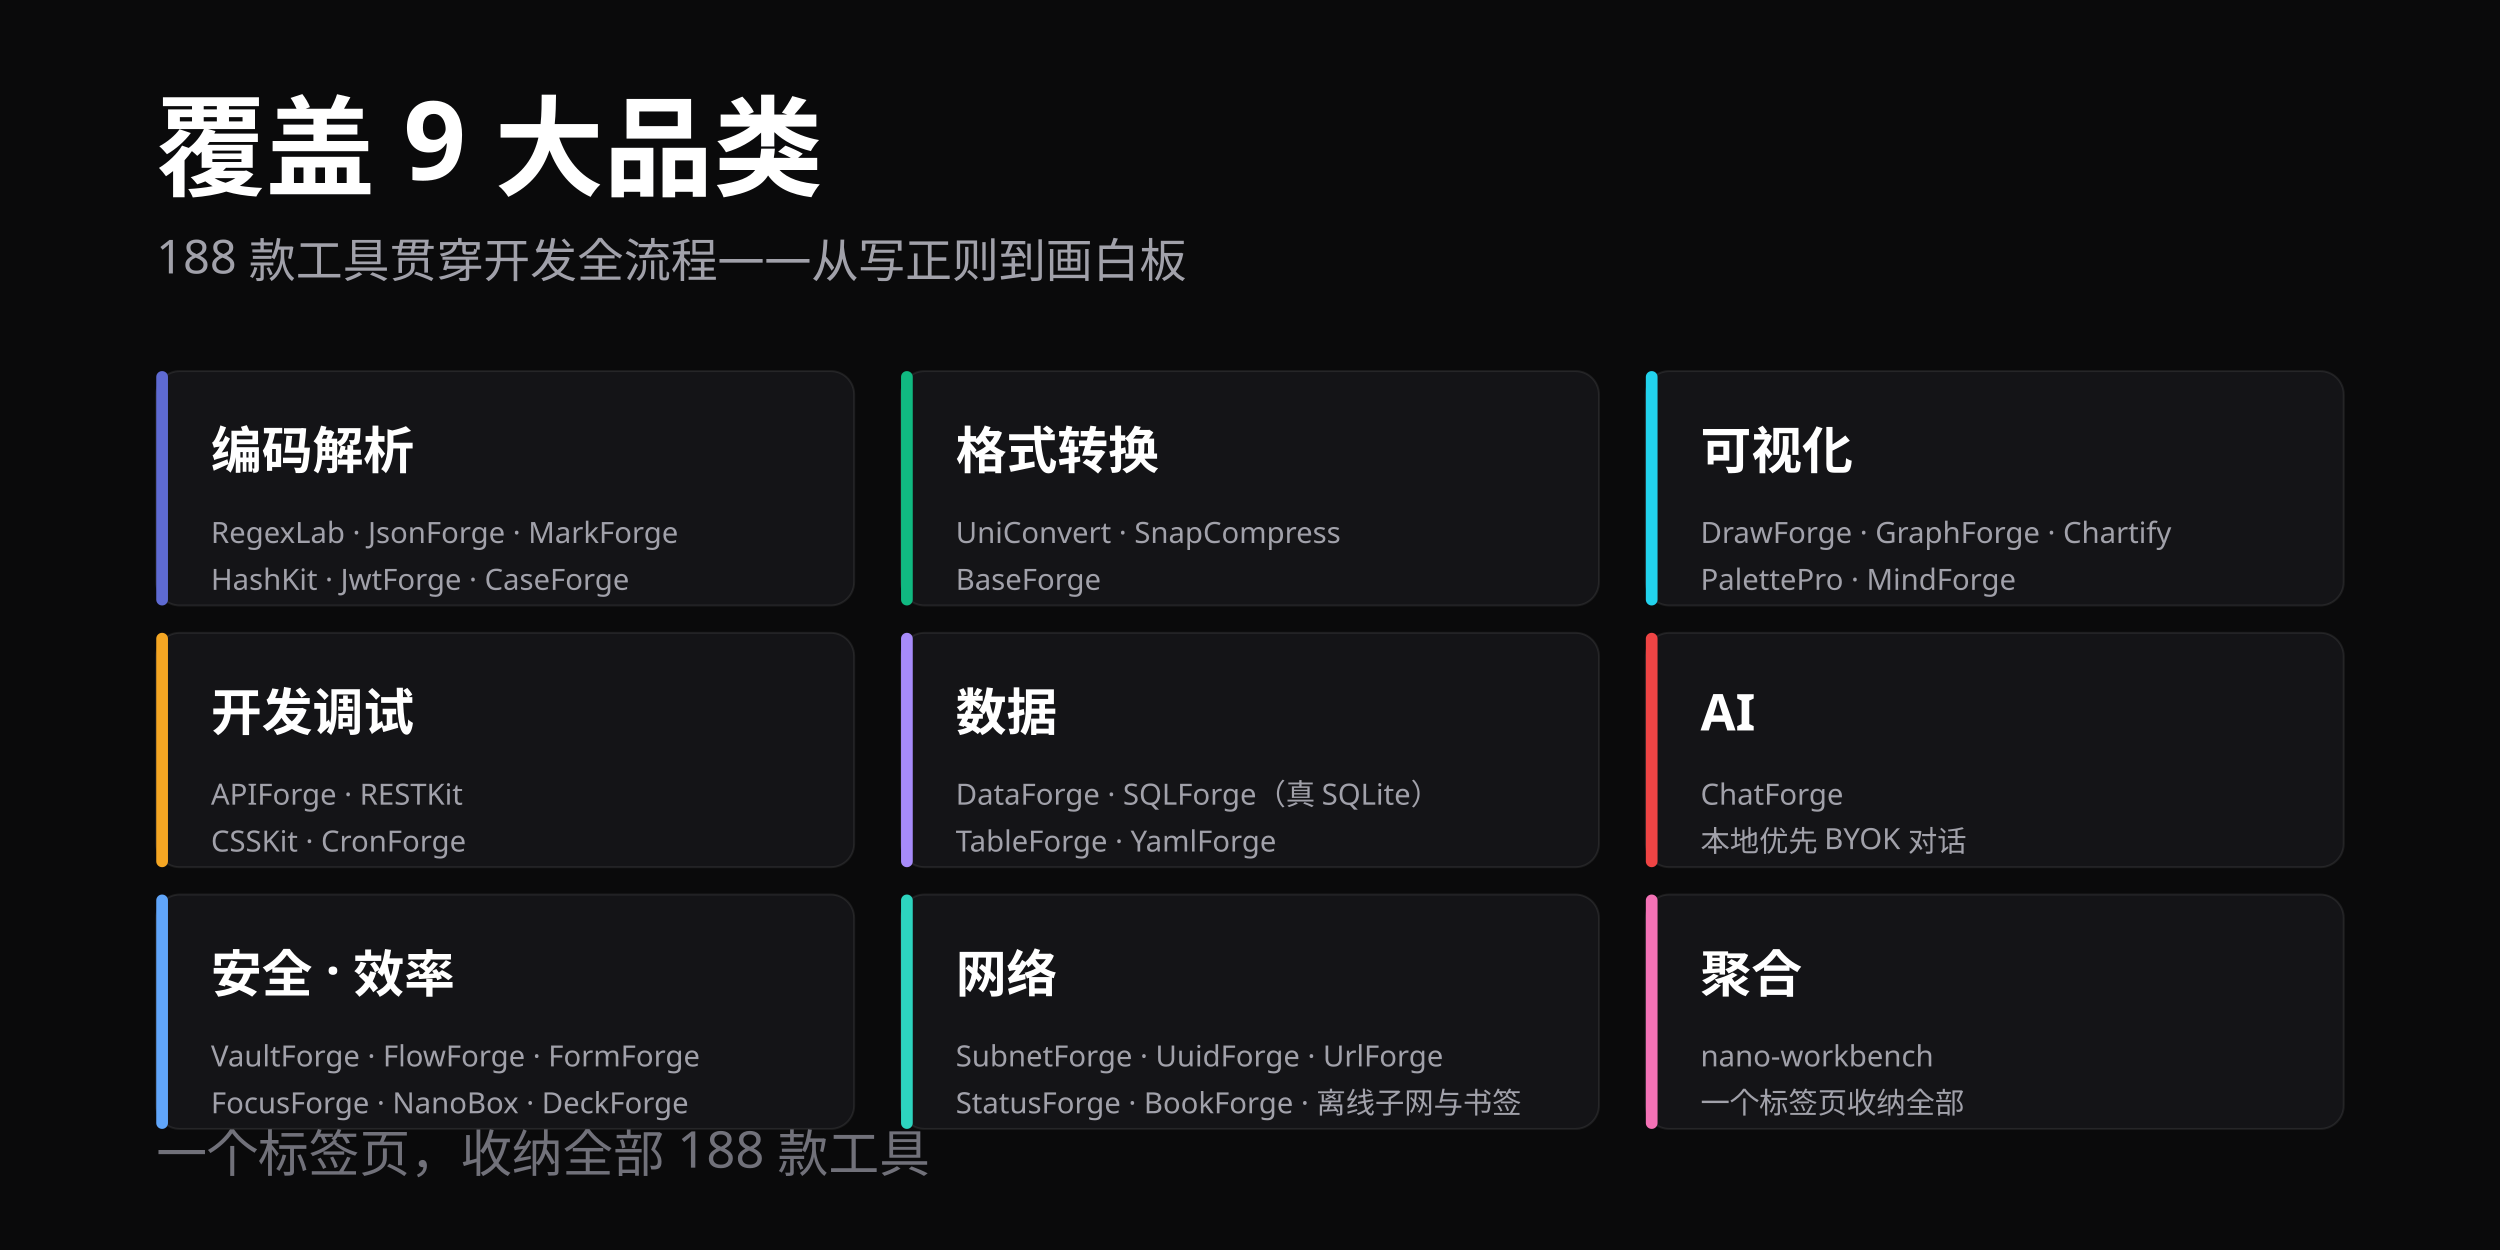
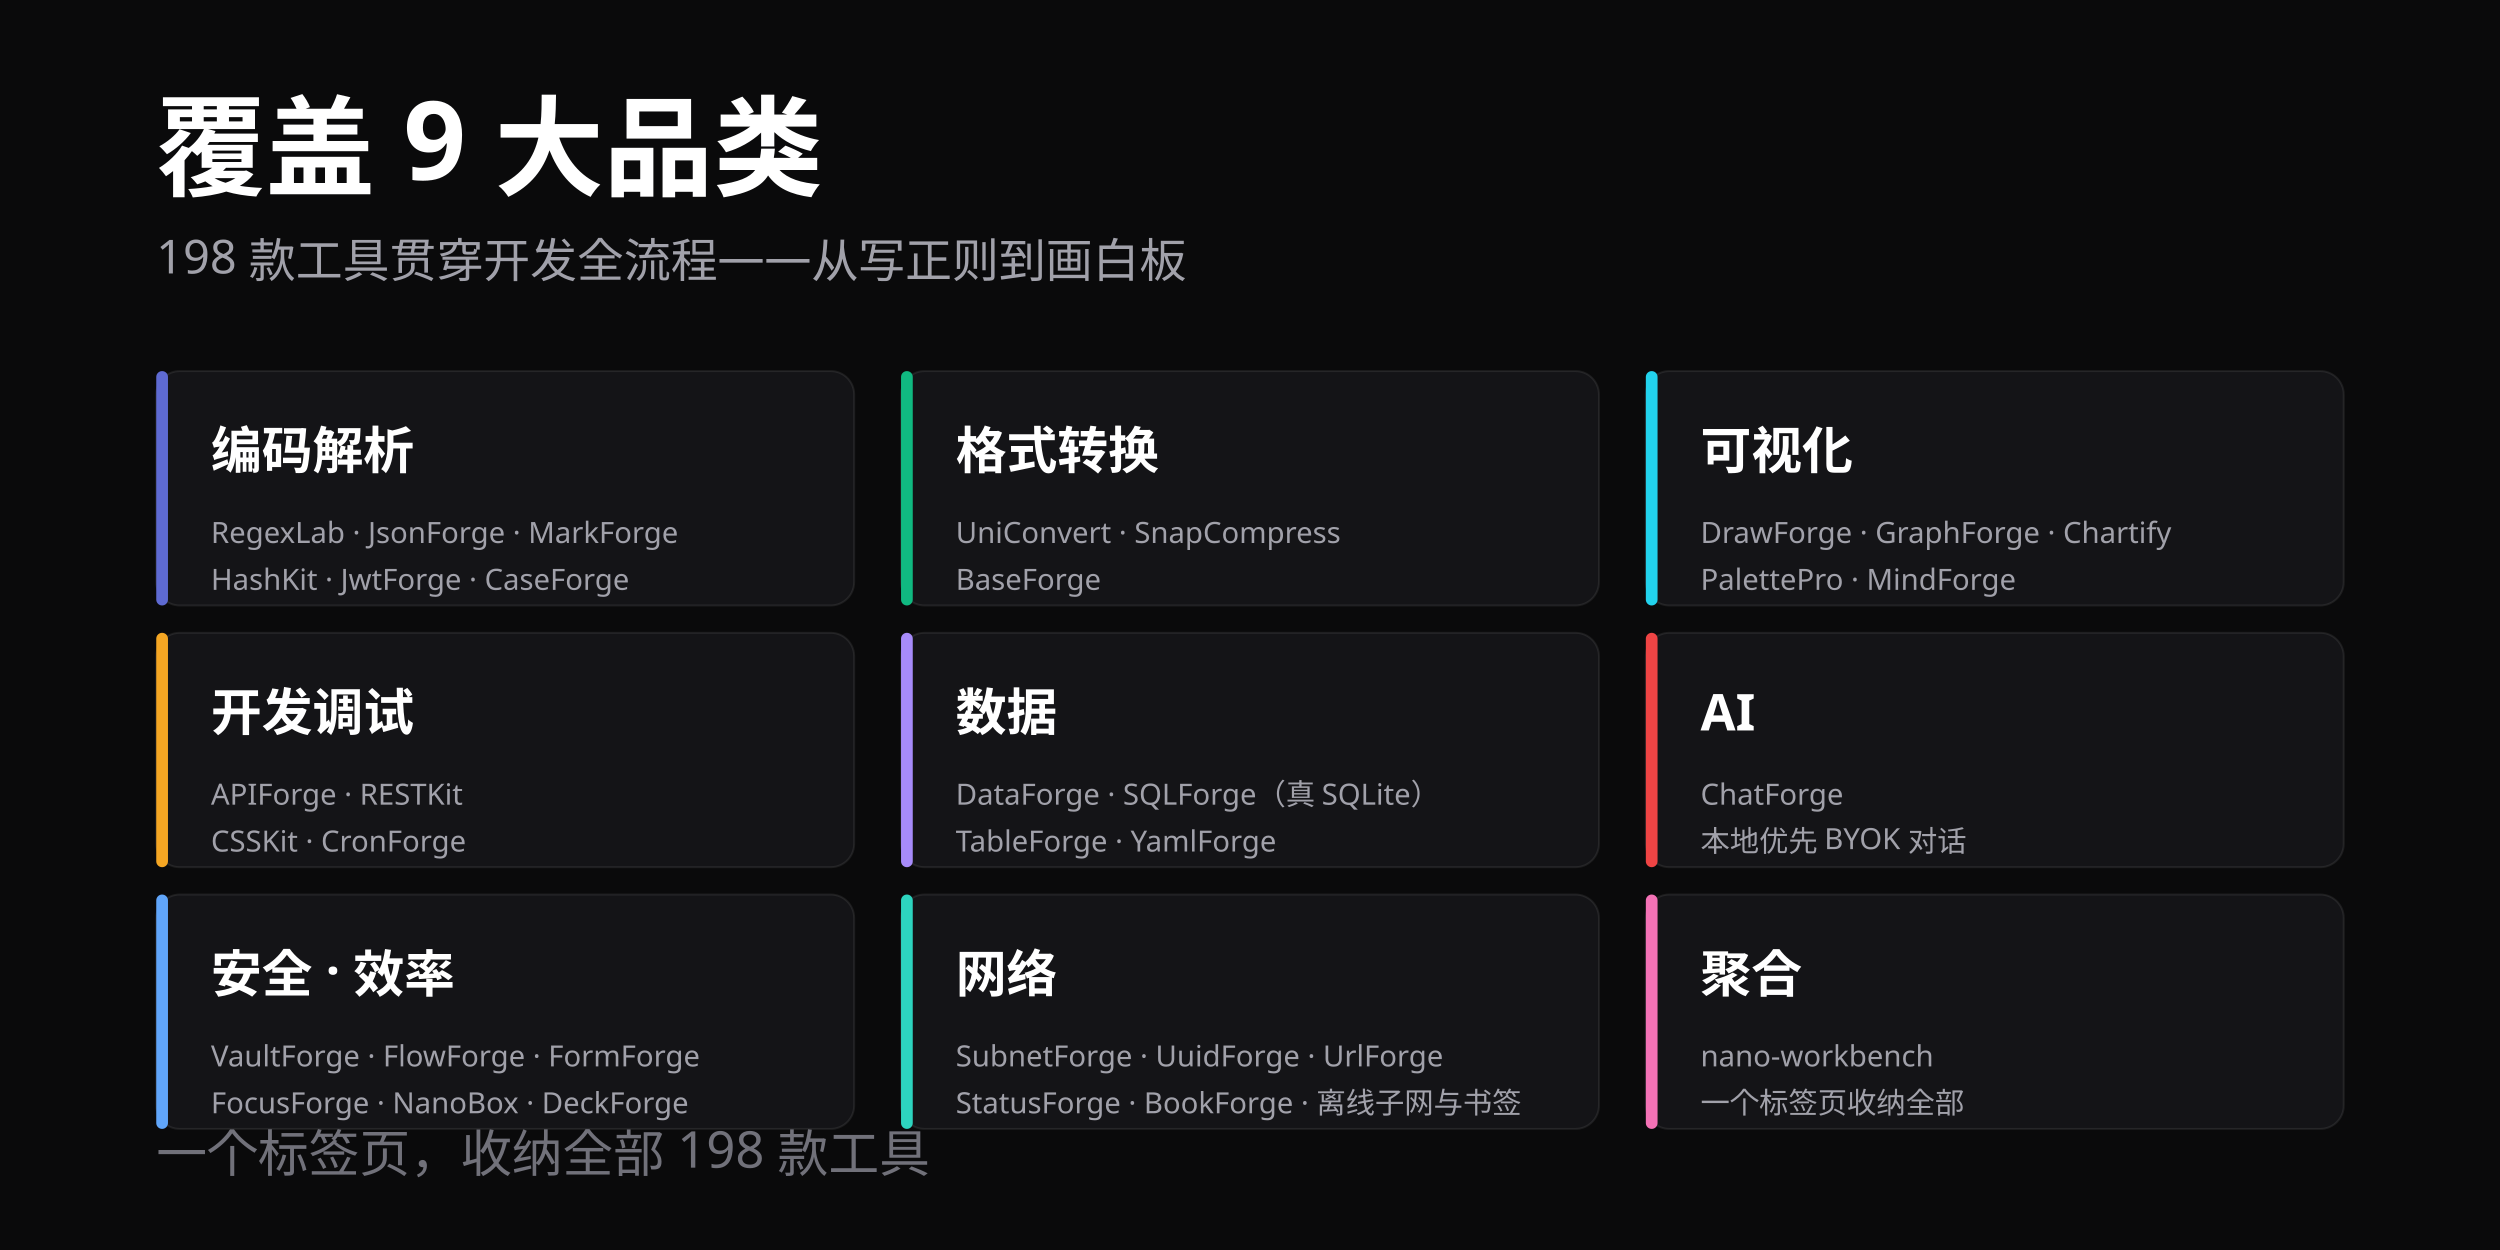
<svg xmlns="http://www.w3.org/2000/svg" viewBox="0 0 1280 640" width="1280" height="640" font-family="'PingFang SC','Microsoft YaHei','Noto Sans SC','Segoe UI',sans-serif">
  <rect x="0" y="0" width="1280" height="640" fill="#0A0A0B" />
  <defs>
-     <radialGradient id="g44853" cx="50%" cy="50%" r="50%">
+     <radialGradient id="g58232" cx="50%" cy="50%" r="50%">
      <stop offset="0%" stop-color="#5E6AD2" stop-opacity="0.18" />
      <stop offset="100%" stop-color="#5E6AD2" stop-opacity="0" />
    </radialGradient>
-     <ellipse cx="220" cy="150" rx="520" ry="520" fill="url(#g44853)" />
-     <radialGradient id="g92878" cx="50%" cy="50%" r="50%">
+     <ellipse cx="220" cy="150" rx="520" ry="520" fill="url(#g58232)" />
+     <radialGradient id="g52833" cx="50%" cy="50%" r="50%">
      <stop offset="0%" stop-color="#A78BFA" stop-opacity="0.12" />
      <stop offset="100%" stop-color="#A78BFA" stop-opacity="0" />
    </radialGradient>
-     <ellipse cx="1080" cy="560" rx="460" ry="460" fill="url(#g92878)" />
+     <ellipse cx="1080" cy="560" rx="460" ry="460" fill="url(#g52833)" />
  </defs>
  <text x="80" y="96" font-family="'PingFang SC','Microsoft YaHei','Noto Sans SC','Segoe UI',sans-serif" font-size="56" font-weight="800" fill="#FFFFFF" text-anchor="start">覆盖 9 大品类</text>
-   <text x="80" y="140" font-family="'PingFang SC','Microsoft YaHei','Noto Sans SC','Segoe UI',sans-serif" font-size="24" font-weight="500" fill="#A1A1AA" text-anchor="start">188 款工具贯穿开发全流程——从写正则到画白板</text>
+   <text x="80" y="140" font-family="'PingFang SC','Microsoft YaHei','Noto Sans SC','Segoe UI',sans-serif" font-size="24" font-weight="500" fill="#A1A1AA" text-anchor="start">198 款工具贯穿开发全流程——从写正则到画白板</text>
  <rect x="80.0" y="190" width="357.333" height="120" rx="12" fill="#141417" stroke="#FFFFFF" stroke-opacity="0.08" />
  <rect x="80.0" y="190" width="6" height="120" rx="3" fill="#5E6AD2" />
  <text x="108.0" y="240" font-family="'PingFang SC','Microsoft YaHei','Noto Sans SC','Segoe UI',sans-serif" font-size="26" font-weight="700" fill="#FFFFFF" text-anchor="start">编码解析</text>
  <text x="108.0" y="278" font-family="'PingFang SC','Microsoft YaHei','Noto Sans SC','Segoe UI',sans-serif" font-size="15" font-weight="500" fill="#A1A1AA" text-anchor="start">RegexLab · JsonForge · MarkForge </text>
  <text x="108.0" y="302" font-family="'PingFang SC','Microsoft YaHei','Noto Sans SC','Segoe UI',sans-serif" font-size="15" font-weight="500" fill="#A1A1AA" text-anchor="start"> HashKit · JwtForge · CaseForge</text>
  <rect x="461.333" y="190" width="357.333" height="120" rx="12" fill="#141417" stroke="#FFFFFF" stroke-opacity="0.08" />
  <rect x="461.333" y="190" width="6" height="120" rx="3" fill="#10B981" />
  <text x="489.333" y="240" font-family="'PingFang SC','Microsoft YaHei','Noto Sans SC','Segoe UI',sans-serif" font-size="26" font-weight="700" fill="#FFFFFF" text-anchor="start">格式转换</text>
  <text x="489.333" y="278" font-family="'PingFang SC','Microsoft YaHei','Noto Sans SC','Segoe UI',sans-serif" font-size="15" font-weight="500" fill="#A1A1AA" text-anchor="start">UniConvert · SnapCompress </text>
  <text x="489.333" y="302" font-family="'PingFang SC','Microsoft YaHei','Noto Sans SC','Segoe UI',sans-serif" font-size="15" font-weight="500" fill="#A1A1AA" text-anchor="start"> BaseForge</text>
  <rect x="842.667" y="190" width="357.333" height="120" rx="12" fill="#141417" stroke="#FFFFFF" stroke-opacity="0.08" />
  <rect x="842.667" y="190" width="6" height="120" rx="3" fill="#22D3EE" />
  <text x="870.667" y="240" font-family="'PingFang SC','Microsoft YaHei','Noto Sans SC','Segoe UI',sans-serif" font-size="26" font-weight="700" fill="#FFFFFF" text-anchor="start">可视化</text>
  <text x="870.667" y="278" font-family="'PingFang SC','Microsoft YaHei','Noto Sans SC','Segoe UI',sans-serif" font-size="15" font-weight="500" fill="#A1A1AA" text-anchor="start">DrawForge · GraphForge · Chartify </text>
  <text x="870.667" y="302" font-family="'PingFang SC','Microsoft YaHei','Noto Sans SC','Segoe UI',sans-serif" font-size="15" font-weight="500" fill="#A1A1AA" text-anchor="start"> PalettePro · MindForge</text>
  <rect x="80.0" y="324" width="357.333" height="120" rx="12" fill="#141417" stroke="#FFFFFF" stroke-opacity="0.08" />
  <rect x="80.0" y="324" width="6" height="120" rx="3" fill="#F5A623" />
  <text x="108.0" y="374" font-family="'PingFang SC','Microsoft YaHei','Noto Sans SC','Segoe UI',sans-serif" font-size="26" font-weight="700" fill="#FFFFFF" text-anchor="start">开发调试</text>
  <text x="108.0" y="412" font-family="'PingFang SC','Microsoft YaHei','Noto Sans SC','Segoe UI',sans-serif" font-size="15" font-weight="500" fill="#A1A1AA" text-anchor="start">APIForge · RESTKit </text>
  <text x="108.0" y="436" font-family="'PingFang SC','Microsoft YaHei','Noto Sans SC','Segoe UI',sans-serif" font-size="15" font-weight="500" fill="#A1A1AA" text-anchor="start"> CSSKit · CronForge</text>
  <rect x="461.333" y="324" width="357.333" height="120" rx="12" fill="#141417" stroke="#FFFFFF" stroke-opacity="0.08" />
  <rect x="461.333" y="324" width="6" height="120" rx="3" fill="#A78BFA" />
  <text x="489.333" y="374" font-family="'PingFang SC','Microsoft YaHei','Noto Sans SC','Segoe UI',sans-serif" font-size="26" font-weight="700" fill="#FFFFFF" text-anchor="start">数据</text>
  <text x="489.333" y="412" font-family="'PingFang SC','Microsoft YaHei','Noto Sans SC','Segoe UI',sans-serif" font-size="15" font-weight="500" fill="#A1A1AA" text-anchor="start">DataForge · SQLForge（真 SQLite）</text>
  <text x="489.333" y="436" font-family="'PingFang SC','Microsoft YaHei','Noto Sans SC','Segoe UI',sans-serif" font-size="15" font-weight="500" fill="#A1A1AA" text-anchor="start"> TableForge · YamlForge</text>
  <rect x="842.667" y="324" width="357.333" height="120" rx="12" fill="#141417" stroke="#FFFFFF" stroke-opacity="0.08" />
  <rect x="842.667" y="324" width="6" height="120" rx="3" fill="#EF4444" />
  <text x="870.667" y="374" font-family="'PingFang SC','Microsoft YaHei','Noto Sans SC','Segoe UI',sans-serif" font-size="26" font-weight="700" fill="#FFFFFF" text-anchor="start">AI</text>
  <text x="870.667" y="412" font-family="'PingFang SC','Microsoft YaHei','Noto Sans SC','Segoe UI',sans-serif" font-size="15" font-weight="500" fill="#A1A1AA" text-anchor="start">ChatForge </text>
  <text x="870.667" y="436" font-family="'PingFang SC','Microsoft YaHei','Noto Sans SC','Segoe UI',sans-serif" font-size="15" font-weight="500" fill="#A1A1AA" text-anchor="start"> 本地优先 BYOK 对话</text>
  <rect x="80.0" y="458" width="357.333" height="120" rx="12" fill="#141417" stroke="#FFFFFF" stroke-opacity="0.08" />
  <rect x="80.0" y="458" width="6" height="120" rx="3" fill="#60A5FA" />
  <text x="108.0" y="508" font-family="'PingFang SC','Microsoft YaHei','Noto Sans SC','Segoe UI',sans-serif" font-size="26" font-weight="700" fill="#FFFFFF" text-anchor="start">安全 · 效率</text>
  <text x="108.0" y="546" font-family="'PingFang SC','Microsoft YaHei','Noto Sans SC','Segoe UI',sans-serif" font-size="15" font-weight="500" fill="#A1A1AA" text-anchor="start">VaultForge · FlowForge · FormForge </text>
  <text x="108.0" y="570" font-family="'PingFang SC','Microsoft YaHei','Noto Sans SC','Segoe UI',sans-serif" font-size="15" font-weight="500" fill="#A1A1AA" text-anchor="start"> FocusForge · NanoBox · DeckForge</text>
  <rect x="461.333" y="458" width="357.333" height="120" rx="12" fill="#141417" stroke="#FFFFFF" stroke-opacity="0.08" />
  <rect x="461.333" y="458" width="6" height="120" rx="3" fill="#2DD4BF" />
  <text x="489.333" y="508" font-family="'PingFang SC','Microsoft YaHei','Noto Sans SC','Segoe UI',sans-serif" font-size="26" font-weight="700" fill="#FFFFFF" text-anchor="start">网络</text>
  <text x="489.333" y="546" font-family="'PingFang SC','Microsoft YaHei','Noto Sans SC','Segoe UI',sans-serif" font-size="15" font-weight="500" fill="#A1A1AA" text-anchor="start">SubnetForge · UuidForge · UrlForge </text>
  <text x="489.333" y="570" font-family="'PingFang SC','Microsoft YaHei','Noto Sans SC','Segoe UI',sans-serif" font-size="15" font-weight="500" fill="#A1A1AA" text-anchor="start"> StatusForge · BookForge · 离线子网与书签</text>
  <rect x="842.667" y="458" width="357.333" height="120" rx="12" fill="#141417" stroke="#FFFFFF" stroke-opacity="0.08" />
  <rect x="842.667" y="458" width="6" height="120" rx="3" fill="#F472B6" />
  <text x="870.667" y="508" font-family="'PingFang SC','Microsoft YaHei','Noto Sans SC','Segoe UI',sans-serif" font-size="26" font-weight="700" fill="#FFFFFF" text-anchor="start">聚合</text>
  <text x="870.667" y="546" font-family="'PingFang SC','Microsoft YaHei','Noto Sans SC','Segoe UI',sans-serif" font-size="15" font-weight="500" fill="#A1A1AA" text-anchor="start">nano-workbench </text>
  <text x="870.667" y="570" font-family="'PingFang SC','Microsoft YaHei','Noto Sans SC','Segoe UI',sans-serif" font-size="15" font-weight="500" fill="#A1A1AA" text-anchor="start"> 一个标签页收纳全部</text>
-   <text x="80" y="600" font-family="'PingFang SC','Microsoft YaHei','Noto Sans SC','Segoe UI',sans-serif" font-size="26" font-weight="500" fill="#71717A" text-anchor="start">一个标签页，收纳全部 188 款工具</text>
+   <text x="80" y="600" font-family="'PingFang SC','Microsoft YaHei','Noto Sans SC','Segoe UI',sans-serif" font-size="26" font-weight="500" fill="#71717A" text-anchor="start">一个标签页，收纳全部 198 款工具</text>
</svg>
